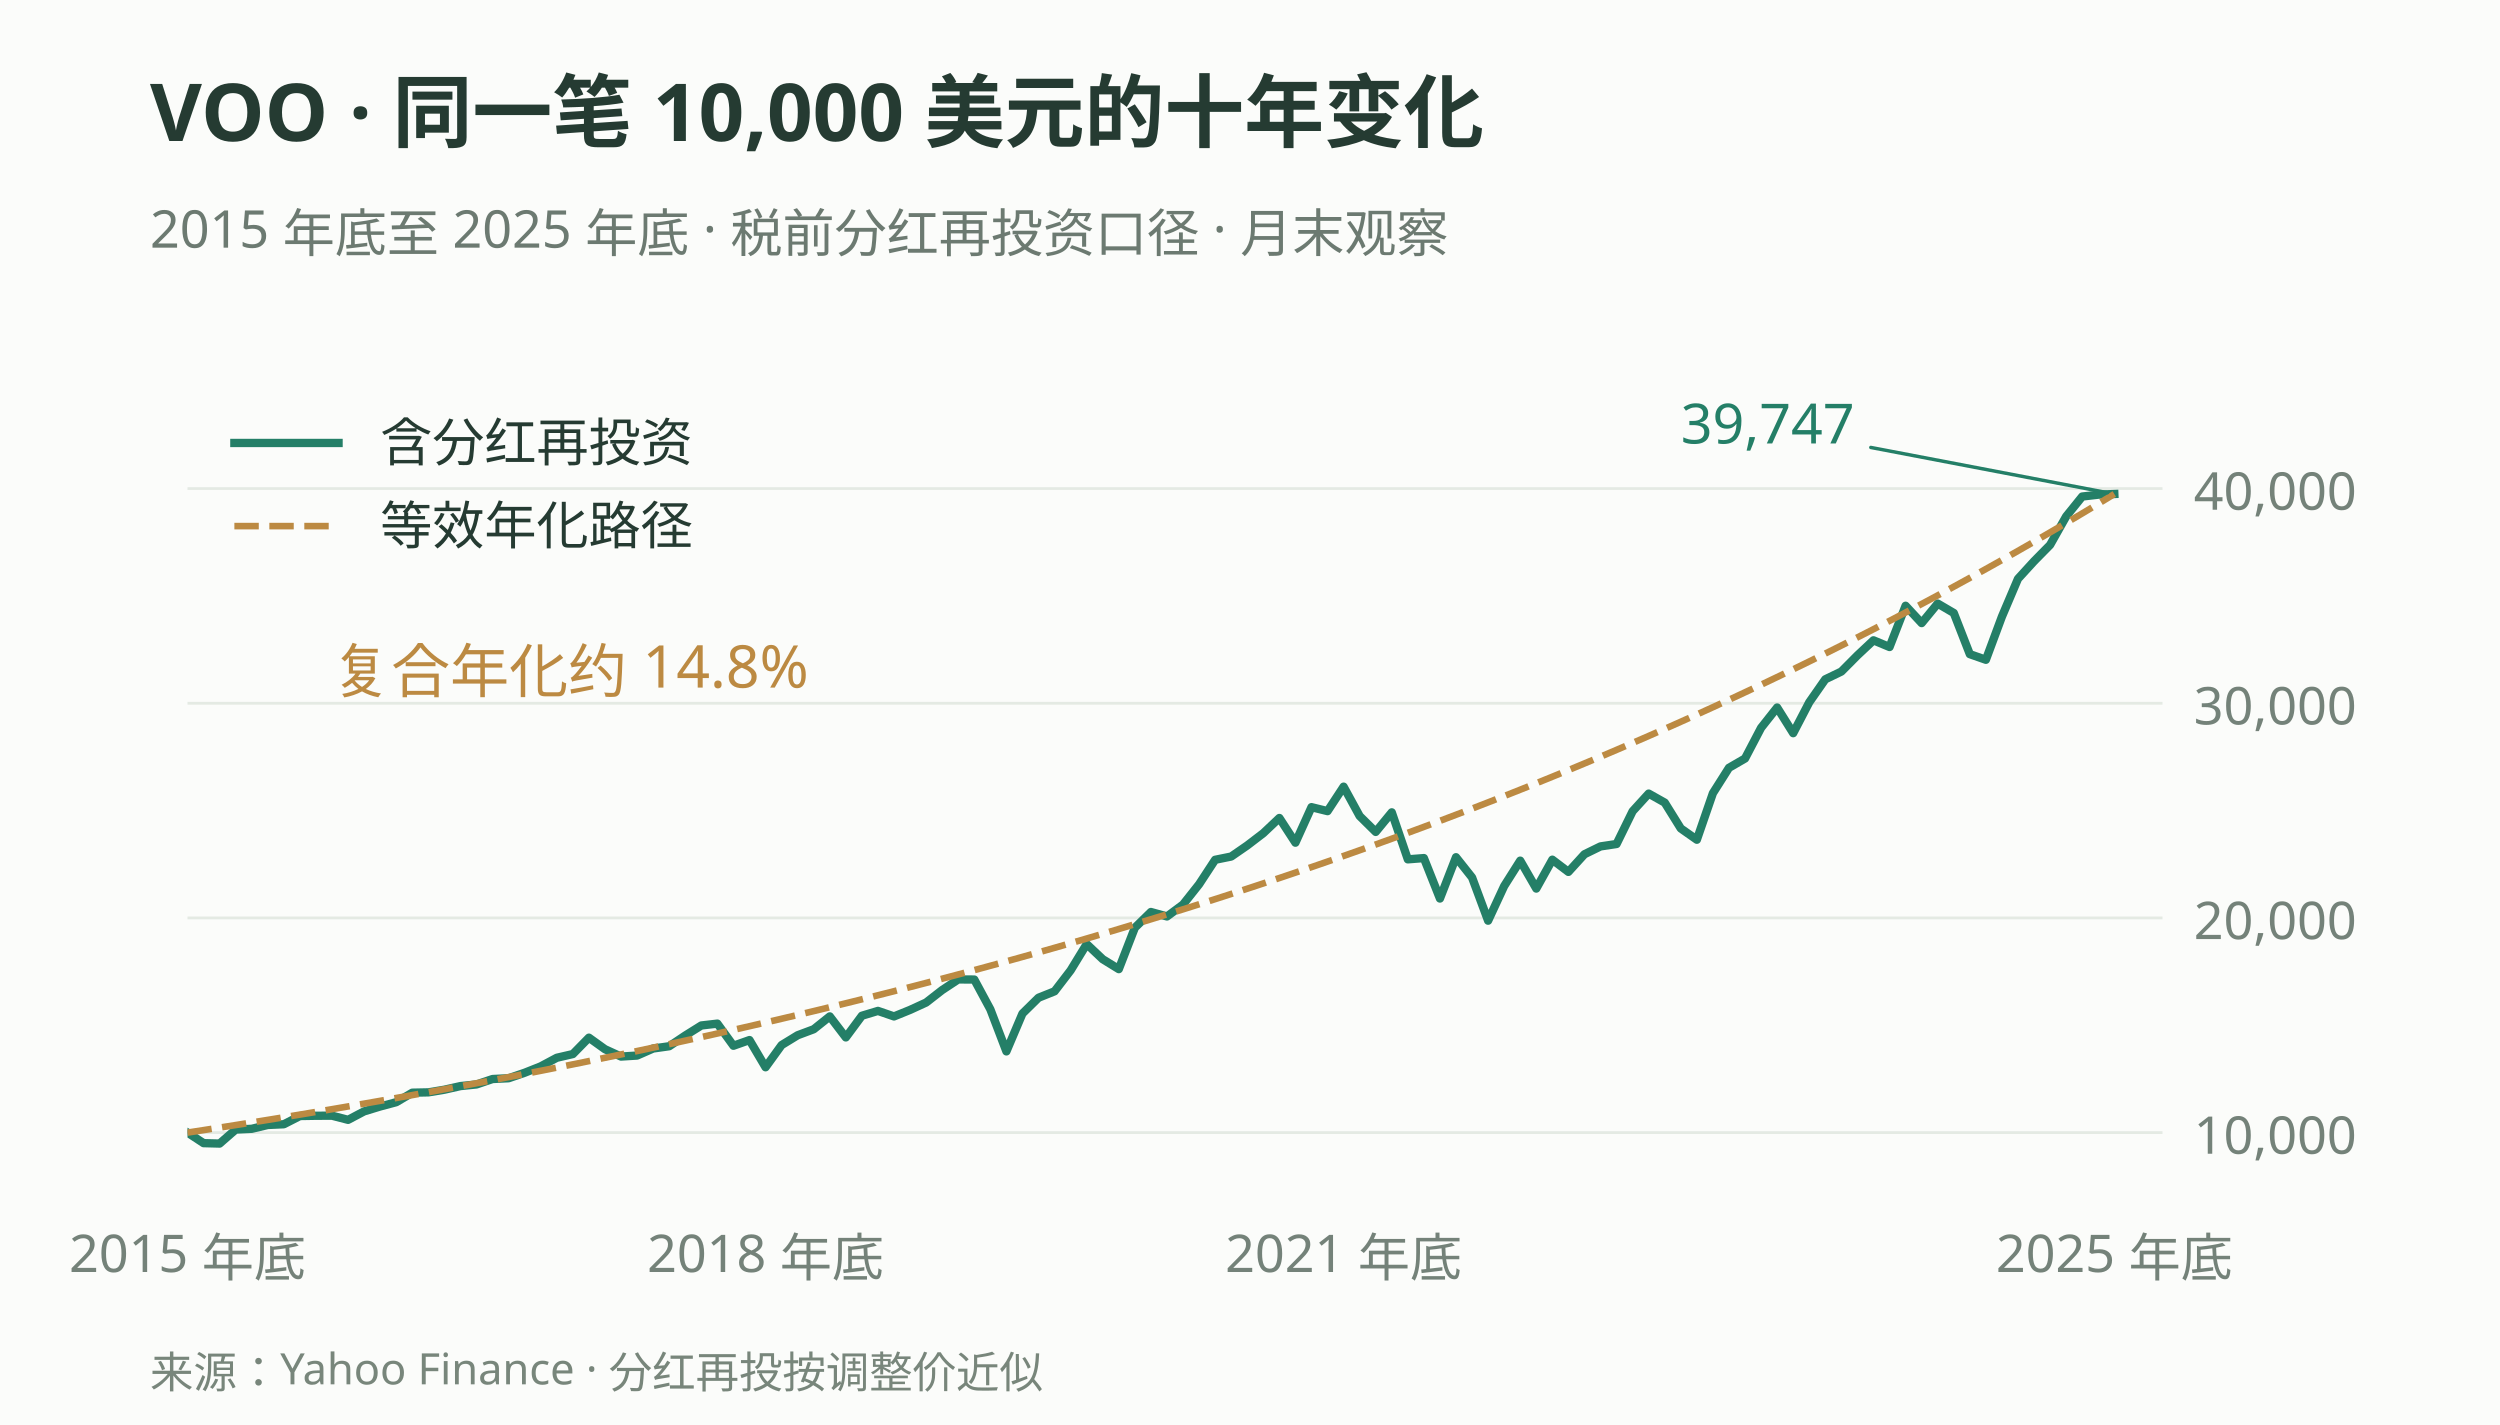
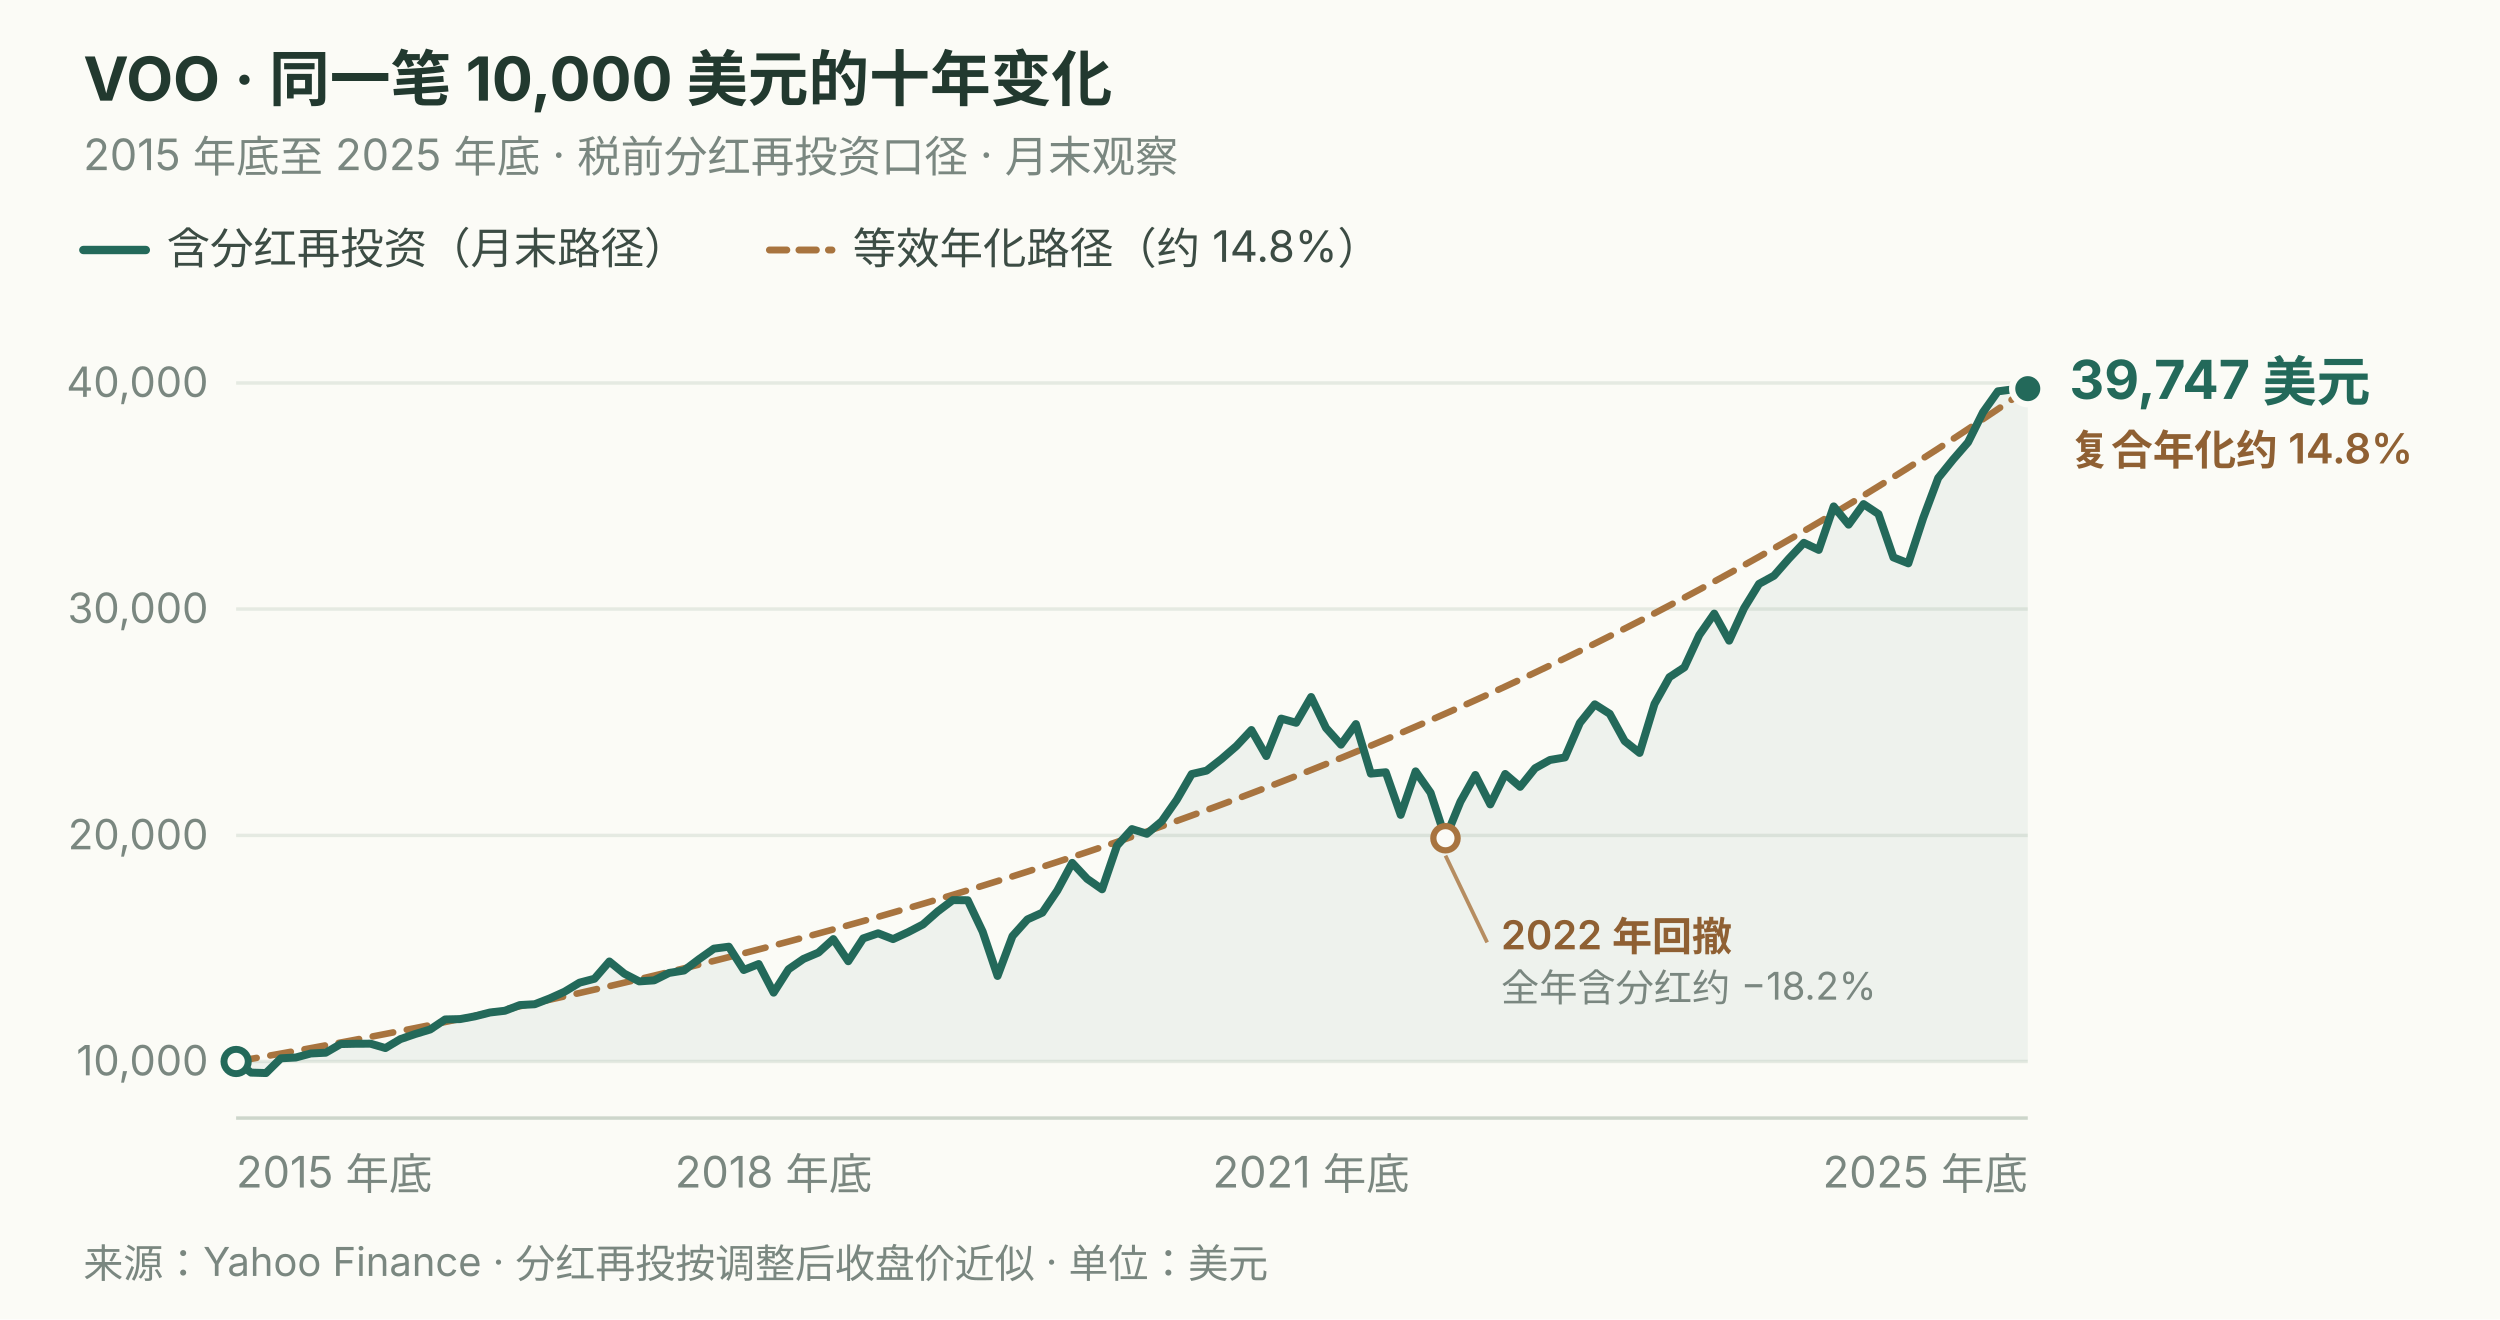
- <svg xmlns="http://www.w3.org/2000/svg" width="720pt" height="410.4pt" viewBox="0 0 720 410.4" version="1.1">
-   <defs>
-     <style type="text/css">*{stroke-linejoin: round; stroke-linecap: butt}</style>
-   </defs>
-   <g id="figure_1">
-     <g id="patch_1">
-       <path d="M 0 410.4 L 720 410.4 L 720 0 L 0 0 z " style="fill: #fbfcfa" />
-     </g>
-     <g id="axes_1">
-       <g id="patch_2">
-         <path d="M 54 344.736 L 622.8 344.736 L 622.8 106.704 L 54 106.704 z " style="fill: #fbfcfa" />
-       </g>
-       <g id="matplotlib.axis_1">
-         <g id="xtick_1">
-           <g id="line2d_1" />
-           <g id="text_1">
-             <text style="font-size: 15px; font-family: 'Microsoft YaHei'; text-anchor: middle; fill: #748279" x="54" y="366.341" transform="rotate(-0 54 366.3407)">2015 年底</text>
-           </g>
-         </g>
-         <g id="xtick_2">
-           <g id="line2d_2" />
-           <g id="text_2">
-             <text style="font-size: 15px; font-family: 'Microsoft YaHei'; text-anchor: middle; fill: #748279" x="220.478" y="366.341" transform="rotate(-0 220.478 366.3407)">2018 年底</text>
-           </g>
-         </g>
-         <g id="xtick_3">
-           <g id="line2d_3" />
-           <g id="text_3">
-             <text style="font-size: 15px; font-family: 'Microsoft YaHei'; text-anchor: middle; fill: #748279" x="386.956" y="366.341" transform="rotate(-0 386.9561 366.3407)">2021 年底</text>
-           </g>
-         </g>
-         <g id="xtick_4">
-           <g id="line2d_4" />
-           <g id="text_4">
-             <text style="font-size: 15px; font-family: 'Microsoft YaHei'; text-anchor: middle; fill: #748279" x="608.927" y="366.341" transform="rotate(-0 608.9268 366.3407)">2025 年底</text>
-           </g>
-         </g>
-       </g>
-       <g id="matplotlib.axis_2">
-         <g id="ytick_1">
-           <g id="line2d_5">
-             <path d="M 54 326.188 L 622.8 326.188 " clip-path="url(#p2934377363)" style="fill: none; stroke: #e4eae3; stroke-width: 0.8; stroke-linecap: square" />
-           </g>
-           <g id="line2d_6" />
-           <g id="text_5">
-             <text style="font-size: 15px; font-family: 'Microsoft YaHei'; text-anchor: start; fill: #748279" x="631.8" y="332.278" transform="rotate(-0 631.8 332.2781)">10,000</text>
-           </g>
-         </g>
-         <g id="ytick_2">
-           <g id="line2d_7">
-             <path d="M 54 264.362 L 622.8 264.362 " clip-path="url(#p2934377363)" style="fill: none; stroke: #e4eae3; stroke-width: 0.8; stroke-linecap: square" />
-           </g>
-           <g id="line2d_8" />
-           <g id="text_6">
-             <text style="font-size: 15px; font-family: 'Microsoft YaHei'; text-anchor: start; fill: #748279" x="631.8" y="270.452" transform="rotate(-0 631.8 270.4516)">20,000</text>
-           </g>
-         </g>
-         <g id="ytick_3">
-           <g id="line2d_9">
-             <path d="M 54 202.535 L 622.8 202.535 " clip-path="url(#p2934377363)" style="fill: none; stroke: #e4eae3; stroke-width: 0.8; stroke-linecap: square" />
-           </g>
-           <g id="line2d_10" />
-           <g id="text_7">
-             <text style="font-size: 15px; font-family: 'Microsoft YaHei'; text-anchor: start; fill: #748279" x="631.8" y="208.625" transform="rotate(-0 631.8 208.6252)">30,000</text>
-           </g>
-         </g>
-         <g id="ytick_4">
-           <g id="line2d_11">
-             <path d="M 54 140.709 L 622.8 140.709 " clip-path="url(#p2934377363)" style="fill: none; stroke: #e4eae3; stroke-width: 0.8; stroke-linecap: square" />
-           </g>
-           <g id="line2d_12" />
-           <g id="text_8">
-             <text style="font-size: 15px; font-family: 'Microsoft YaHei'; text-anchor: start; fill: #748279" x="631.8" y="146.799" transform="rotate(-0 631.8 146.7987)">40,000</text>
-           </g>
-         </g>
-       </g>
-       <g id="line2d_13">
-         <path d="M 54 326.188 L 58.624 329.224 L 63.249 329.347 L 67.873 325.314 L 72.498 325.095 L 77.122 323.991 L 81.746 323.784 L 86.371 321.418 L 90.995 321.338 L 95.62 321.319 L 100.244 322.514 L 104.868 320.074 L 109.493 318.666 L 114.117 317.43 L 118.741 314.694 L 123.366 314.597 L 127.99 313.833 L 132.615 312.792 L 137.239 312.318 L 141.863 310.757 L 146.488 310.532 L 151.112 308.949 L 155.737 307.109 L 160.361 304.636 L 164.985 303.566 L 169.61 298.849 L 174.234 302.172 L 178.859 304.29 L 183.483 304 L 188.107 301.969 L 192.732 301.317 L 197.356 298.228 L 201.98 295.337 L 206.605 294.803 L 211.229 301.176 L 215.854 299.539 L 220.478 307.367 L 225.102 300.98 L 229.727 298.151 L 234.351 296.421 L 238.976 292.726 L 243.6 298.775 L 248.224 292.536 L 252.849 291.142 L 257.473 292.731 L 262.098 290.852 L 266.722 288.731 L 271.346 285.131 L 275.971 282.072 L 280.595 282.111 L 285.22 290.689 L 289.844 302.798 L 294.468 291.902 L 299.093 287.35 L 303.717 285.495 L 308.341 279.466 L 312.966 271.899 L 317.59 276.26 L 322.215 279.105 L 326.839 267.183 L 331.463 262.658 L 336.088 263.939 L 340.712 260.506 L 345.337 254.673 L 349.961 247.619 L 354.585 246.682 L 359.21 243.489 L 363.834 239.952 L 368.459 235.582 L 373.083 242.691 L 377.707 232.462 L 382.332 233.604 L 386.956 226.563 L 391.58 235.024 L 396.205 239.584 L 400.829 233.96 L 405.454 247.492 L 410.078 247.129 L 414.702 258.772 L 419.327 246.883 L 423.951 252.71 L 428.576 265.157 L 433.2 255.184 L 437.824 247.871 L 442.449 255.905 L 447.073 247.595 L 451.698 251.103 L 456.322 246.024 L 460.946 243.766 L 465.571 243.071 L 470.195 233.636 L 474.82 228.556 L 479.444 231.153 L 484.068 238.594 L 488.693 241.84 L 493.317 228.435 L 497.941 221.129 L 502.566 218.447 L 507.19 209.617 L 511.815 203.765 L 516.439 211.151 L 521.063 202.263 L 525.688 195.637 L 530.312 193.406 L 534.937 188.748 L 539.561 184.411 L 544.185 186.34 L 548.81 174.464 L 553.434 179.447 L 558.059 173.827 L 562.683 176.536 L 567.307 188.396 L 571.932 190.016 L 576.556 177.578 L 581.18 166.693 L 585.805 161.632 L 590.429 156.933 L 595.054 148.73 L 599.678 143.002 L 604.302 142.467 L 608.927 142.273 " clip-path="url(#p2934377363)" style="fill: none; stroke: #247f67; stroke-width: 2.4; stroke-linecap: square" />
-       </g>
-       <g id="line2d_14">
-         <path d="M 54 326.188 L 58.624 325.473 L 63.249 324.75 L 67.873 324.018 L 72.498 323.278 L 77.122 322.529 L 81.746 321.772 L 86.371 321.005 L 90.995 320.23 L 95.62 319.446 L 100.244 318.653 L 104.868 317.851 L 109.493 317.04 L 114.117 316.219 L 118.741 315.388 L 123.366 314.548 L 127.99 313.699 L 132.615 312.839 L 137.239 311.97 L 141.863 311.09 L 146.488 310.2 L 151.112 309.3 L 155.737 308.39 L 160.361 307.469 L 164.985 306.538 L 169.61 305.595 L 174.234 304.642 L 178.859 303.678 L 183.483 302.702 L 188.107 301.715 L 192.732 300.717 L 197.356 299.708 L 201.98 298.686 L 206.605 297.653 L 211.229 296.608 L 215.854 295.551 L 220.478 294.481 L 225.102 293.4 L 229.727 292.305 L 234.351 291.198 L 238.976 290.079 L 243.6 288.946 L 248.224 287.8 L 252.849 286.641 L 257.473 285.468 L 262.098 284.282 L 266.722 283.083 L 271.346 281.869 L 275.971 280.641 L 280.595 279.399 L 285.22 278.143 L 289.844 276.872 L 294.468 275.587 L 299.093 274.287 L 303.717 272.971 L 308.341 271.641 L 312.966 270.295 L 317.59 268.933 L 322.215 267.556 L 326.839 266.163 L 331.463 264.753 L 336.088 263.328 L 340.712 261.886 L 345.337 260.427 L 349.961 258.951 L 354.585 257.458 L 359.21 255.948 L 363.834 254.421 L 368.459 252.876 L 373.083 251.313 L 377.707 249.732 L 382.332 248.132 L 386.956 246.515 L 391.58 244.878 L 396.205 243.222 L 400.829 241.548 L 405.454 239.854 L 410.078 238.14 L 414.702 236.407 L 419.327 234.653 L 423.951 232.879 L 428.576 231.085 L 433.2 229.27 L 437.824 227.434 L 442.449 225.577 L 447.073 223.698 L 451.698 221.798 L 456.322 219.875 L 460.946 217.93 L 465.571 215.963 L 470.195 213.973 L 474.82 211.96 L 479.444 209.924 L 484.068 207.864 L 488.693 205.781 L 493.317 203.673 L 497.941 201.541 L 502.566 199.384 L 507.19 197.203 L 511.815 194.996 L 516.439 192.763 L 521.063 190.505 L 525.688 188.221 L 530.312 185.91 L 534.937 183.572 L 539.561 181.208 L 544.185 178.816 L 548.81 176.396 L 553.434 173.949 L 558.059 171.473 L 562.683 168.968 L 567.307 166.435 L 571.932 163.872 L 576.556 161.28 L 581.18 158.657 L 585.805 156.004 L 590.429 153.321 L 595.054 150.607 L 599.678 147.861 L 604.302 145.083 L 608.927 142.273 " clip-path="url(#p2934377363)" style="fill: none; stroke-dasharray: 7.03,3.04; stroke-dashoffset: 0; stroke: #bc8a42; stroke-width: 1.9" />
-       </g>
-       <g id="patch_3">
-         <path d="M 538.797 128.867 Q 572.88 135.382 606.962 141.898 " style="fill: none; stroke: #247f67; stroke-linecap: round" />
-       </g>
-       <g id="text_9">
-         <text style="font-size: 16px; font-family: 'Microsoft YaHei'; text-anchor: start; fill: #247f67" x="484.068" y="127.725" transform="rotate(-0 484.0683 127.725)">39,747</text>
-       </g>
-       <g id="text_10">
-         <text style="font-size: 17px; font-family: 'Microsoft YaHei'; text-anchor: start; fill: #bc8a42" x="95.62" y="199.444" transform="rotate(-0 95.61951 199.4437)">复合年化约 14.8%</text>
-       </g>
-       <g id="legend_1">
-         <g id="line2d_15">
-           <path d="M 67.5 127.573 L 82.5 127.573 L 97.5 127.573 " style="fill: none; stroke: #247f67; stroke-width: 2.4; stroke-linecap: square" />
-         </g>
-         <g id="text_11">
-           <text style="font-size: 15px; font-family: 'Microsoft YaHei'; text-anchor: start; fill: #253b32" x="109.5" y="132.823" transform="rotate(-0 109.5 132.8228)">含分红再投资</text>
-         </g>
-         <g id="line2d_16">
-           <path d="M 67.5 151.509 L 82.5 151.509 L 97.5 151.509 " style="fill: none; stroke-dasharray: 7.03,3.04; stroke-dashoffset: 0; stroke: #bc8a42; stroke-width: 1.9" />
-         </g>
-         <g id="text_12">
-           <text style="font-size: 15px; font-family: 'Microsoft YaHei'; text-anchor: start; fill: #253b32" x="109.5" y="156.759" transform="rotate(-0 109.5 156.7592)">等效年化路径</text>
-         </g>
-       </g>
-     </g>
-     <g id="text_13">
-       <text style="font-weight: 700; font-size: 23px; font-family: 'Microsoft YaHei'; text-anchor: start; fill: #253b32" x="43.2" y="40.6" transform="rotate(-0 43.2 40.59971)">VOO · 同一笔 10,000 美元的十年变化</text>
-     </g>
-     <g id="text_14">
-       <text style="font-size: 15px; font-family: 'Microsoft YaHei'; text-anchor: start; fill: #6c7a71" x="43.2" y="71.322" transform="rotate(-0 43.2 71.32236)">2015 年底至 2025 年底  ·  税前分红再投资口径  ·  月末观察</text>
-     </g>
-     <g id="text_15">
-       <text style="font-size: 12.5px; font-family: 'Microsoft YaHei'; text-anchor: start; fill: #78867b" x="43.2" y="399.73" transform="rotate(-0 43.2 399.7296)">来源：Yahoo Finance · 分红再投按调整价近似</text>
-     </g>
+ <svg xmlns="http://www.w3.org/2000/svg" viewBox="0 0 720 380" width="720" height="380" role="img" aria-label="VOO 从 2015 年底至 2025 年底的月末含分红再投资路径与等效年化路径，期末约 39,747 美元">
+   <style>
+     text { font-family: Inter, -apple-system, BlinkMacSystemFont, "Segoe UI", "PingFang SC", "Microsoft YaHei", "Noto Sans SC", sans-serif; font-variant-numeric: lining-nums tabular-nums; }
+   </style>
+   <rect width="720" height="380" fill="#fbfbf6" />
+   <text x="24" y="29" font-size="17.5" font-weight="700" fill="#22392f">VOO · 同一笔 10,000 美元的十年变化</text>
+   <text x="24" y="49" font-size="12.5" fill="#7a8780">2015 年底至 2025 年底 · 税前分红再投资口径 · 月末观察</text>
+   <g>
+     <line x1="24.0" y1="72" x2="42.0" y2="72" stroke="#23695a" stroke-width="2.4" stroke-linecap="round" />
+     <text x="48.0" y="76" font-size="12.5" fill="#3c4c44">含分红再投资（月末路径）</text>
+     <line x1="221.6" y1="72" x2="239.6" y2="72" stroke="#a8743f" stroke-width="2" stroke-dasharray="5 3.5" stroke-linecap="round" />
+     <text x="245.6" y="76" font-size="12.5" fill="#3c4c44">等效年化路径（约 14.8%）</text>
  </g>
-   <defs>
-     <clipPath id="p2934377363">
-       <rect x="54" y="106.704" width="568.8" height="238.032" />
-     </clipPath>
-   </defs>
+   <line x1="68.0" y1="305.7" x2="584.0" y2="305.7" stroke="#e5eae2" stroke-width="1" />
+   <text x="60.0" y="309.7" text-anchor="end" font-size="12" fill="#7a8780">10,000</text>
+   <line x1="68.0" y1="240.6" x2="584.0" y2="240.6" stroke="#e5eae2" stroke-width="1" />
+   <text x="60.0" y="244.6" text-anchor="end" font-size="12" fill="#7a8780">20,000</text>
+   <line x1="68.0" y1="175.4" x2="584.0" y2="175.4" stroke="#e5eae2" stroke-width="1" />
+   <text x="60.0" y="179.4" text-anchor="end" font-size="12" fill="#7a8780">30,000</text>
+   <line x1="68.0" y1="110.3" x2="584.0" y2="110.3" stroke="#e5eae2" stroke-width="1" />
+   <text x="60.0" y="114.3" text-anchor="end" font-size="12" fill="#7a8780">40,000</text>
+   <line x1="68.0" y1="322.0" x2="584.0" y2="322.0" stroke="#cdd6cb" stroke-width="1" />
+   <text x="68.0" y="342.0" text-anchor="start" font-size="12.5" fill="#7a8780">2015 年底</text>
+   <text x="222.8" y="342.0" text-anchor="middle" font-size="12.5" fill="#7a8780">2018 年底</text>
+   <text x="377.6" y="342.0" text-anchor="middle" font-size="12.5" fill="#7a8780">2021 年底</text>
+   <text x="584.0" y="342.0" text-anchor="end" font-size="12.5" fill="#7a8780">2025 年底</text>
+   <path d="M 68.00 305.71 L 72.30 308.91 L 76.60 309.04 L 80.90 304.79 L 85.20 304.56 L 89.50 303.40 L 93.80 303.18 L 98.10 300.69 L 102.40 300.60 L 106.70 300.58 L 111.00 301.84 L 115.30 299.27 L 119.60 297.79 L 123.90 296.49 L 128.20 293.60 L 132.50 293.50 L 136.80 292.70 L 141.10 291.60 L 145.40 291.10 L 149.70 289.46 L 154.00 289.22 L 158.30 287.55 L 162.60 285.61 L 166.90 283.01 L 171.20 281.88 L 175.50 276.91 L 179.80 280.41 L 184.10 282.64 L 188.40 282.34 L 192.70 280.20 L 197.00 279.51 L 201.30 276.25 L 205.60 273.21 L 209.90 272.65 L 214.20 279.36 L 218.50 277.64 L 222.80 285.88 L 227.10 279.15 L 231.40 276.17 L 235.70 274.35 L 240.00 270.46 L 244.30 276.83 L 248.60 270.26 L 252.90 268.79 L 257.20 270.46 L 261.50 268.48 L 265.80 266.25 L 270.10 262.46 L 274.40 259.23 L 278.70 259.27 L 283.00 268.31 L 287.30 281.07 L 291.60 269.59 L 295.90 264.79 L 300.20 262.84 L 304.50 256.49 L 308.80 248.51 L 313.10 253.11 L 317.40 256.11 L 321.70 243.54 L 326.00 238.78 L 330.30 240.13 L 334.60 236.51 L 338.90 230.36 L 343.20 222.93 L 347.50 221.94 L 351.80 218.58 L 356.10 214.85 L 360.40 210.25 L 364.70 217.74 L 369.00 206.96 L 373.30 208.16 L 377.60 200.74 L 381.90 209.66 L 386.20 214.46 L 390.50 208.54 L 394.80 222.80 L 399.10 222.41 L 403.40 234.68 L 407.70 222.16 L 412.00 228.30 L 416.30 241.41 L 420.60 230.90 L 424.90 223.20 L 429.20 231.66 L 433.50 222.91 L 437.80 226.60 L 442.10 221.25 L 446.40 218.87 L 450.70 218.14 L 455.00 208.20 L 459.30 202.85 L 463.60 205.58 L 467.90 213.42 L 472.20 216.84 L 476.50 202.72 L 480.80 195.02 L 485.10 192.19 L 489.40 182.89 L 493.70 176.72 L 498.00 184.51 L 502.30 175.14 L 506.60 168.16 L 510.90 165.81 L 515.20 160.90 L 519.50 156.33 L 523.80 158.37 L 528.10 145.85 L 532.40 151.10 L 536.70 145.18 L 541.00 148.04 L 545.30 160.53 L 549.60 162.24 L 553.90 149.13 L 558.20 137.66 L 562.50 132.33 L 566.80 127.38 L 571.10 118.74 L 575.40 112.70 L 579.70 112.14 L 584.00 111.93 L 584.00 305.71 L 68.00 305.71 Z" fill="rgba(35,105,90,0.06)" />
+   <path d="M 68.00 305.71 L 72.30 304.96 L 76.60 304.20 L 80.90 303.43 L 85.20 302.65 L 89.50 301.86 L 93.80 301.06 L 98.10 300.25 L 102.40 299.44 L 106.70 298.61 L 111.00 297.78 L 115.30 296.93 L 119.60 296.08 L 123.90 295.21 L 128.20 294.34 L 132.50 293.45 L 136.80 292.55 L 141.10 291.65 L 145.40 290.73 L 149.70 289.81 L 154.00 288.87 L 158.30 287.92 L 162.60 286.96 L 166.90 285.99 L 171.20 285.01 L 175.50 284.02 L 179.80 283.01 L 184.10 282.00 L 188.40 280.97 L 192.70 279.93 L 197.00 278.88 L 201.30 277.81 L 205.60 276.74 L 209.90 275.65 L 214.20 274.55 L 218.50 273.43 L 222.80 272.31 L 227.10 271.17 L 231.40 270.01 L 235.70 268.85 L 240.00 267.67 L 244.30 266.47 L 248.60 265.27 L 252.90 264.05 L 257.20 262.81 L 261.50 261.56 L 265.80 260.30 L 270.10 259.02 L 274.40 257.72 L 278.70 256.42 L 283.00 255.09 L 287.30 253.75 L 291.60 252.40 L 295.90 251.03 L 300.20 249.64 L 304.50 248.24 L 308.80 246.82 L 313.10 245.39 L 317.40 243.94 L 321.70 242.47 L 326.00 240.98 L 330.30 239.48 L 334.60 237.96 L 338.90 236.43 L 343.20 234.87 L 347.50 233.30 L 351.80 231.71 L 356.10 230.10 L 360.40 228.47 L 364.70 226.82 L 369.00 225.16 L 373.30 223.47 L 377.60 221.77 L 381.90 220.04 L 386.20 218.30 L 390.50 216.53 L 394.80 214.75 L 399.10 212.94 L 403.40 211.12 L 407.70 209.27 L 412.00 207.40 L 416.30 205.51 L 420.60 203.60 L 424.90 201.66 L 429.20 199.71 L 433.50 197.73 L 437.80 195.72 L 442.10 193.70 L 446.40 191.65 L 450.70 189.58 L 455.00 187.48 L 459.30 185.36 L 463.60 183.21 L 467.90 181.04 L 472.20 178.85 L 476.50 176.63 L 480.80 174.38 L 485.10 172.11 L 489.40 169.81 L 493.70 167.48 L 498.00 165.13 L 502.30 162.75 L 506.60 160.35 L 510.90 157.91 L 515.20 155.45 L 519.50 152.96 L 523.80 150.44 L 528.10 147.89 L 532.40 145.31 L 536.70 142.70 L 541.00 140.06 L 545.30 137.39 L 549.60 134.69 L 553.90 131.96 L 558.20 129.20 L 562.50 126.40 L 566.80 123.57 L 571.10 120.71 L 575.40 117.82 L 579.70 114.89 L 584.00 111.93" fill="none" stroke="#a8743f" stroke-width="1.9" stroke-dasharray="6 4" stroke-linecap="round" />
+   <path d="M 68.00 305.71 L 72.30 308.91 L 76.60 309.04 L 80.90 304.79 L 85.20 304.56 L 89.50 303.40 L 93.80 303.18 L 98.10 300.69 L 102.40 300.60 L 106.70 300.58 L 111.00 301.84 L 115.30 299.27 L 119.60 297.79 L 123.90 296.49 L 128.20 293.60 L 132.50 293.50 L 136.80 292.70 L 141.10 291.60 L 145.40 291.10 L 149.70 289.46 L 154.00 289.22 L 158.30 287.55 L 162.60 285.61 L 166.90 283.01 L 171.20 281.88 L 175.50 276.91 L 179.80 280.41 L 184.10 282.64 L 188.40 282.34 L 192.70 280.20 L 197.00 279.51 L 201.30 276.25 L 205.60 273.21 L 209.90 272.65 L 214.20 279.36 L 218.50 277.64 L 222.80 285.88 L 227.10 279.15 L 231.40 276.17 L 235.70 274.35 L 240.00 270.46 L 244.30 276.83 L 248.60 270.26 L 252.90 268.79 L 257.20 270.46 L 261.50 268.48 L 265.80 266.25 L 270.10 262.46 L 274.40 259.23 L 278.70 259.27 L 283.00 268.31 L 287.30 281.07 L 291.60 269.59 L 295.90 264.79 L 300.20 262.84 L 304.50 256.49 L 308.80 248.51 L 313.10 253.11 L 317.40 256.11 L 321.70 243.54 L 326.00 238.78 L 330.30 240.13 L 334.60 236.51 L 338.90 230.36 L 343.20 222.93 L 347.50 221.94 L 351.80 218.58 L 356.10 214.85 L 360.40 210.25 L 364.70 217.74 L 369.00 206.96 L 373.30 208.16 L 377.60 200.74 L 381.90 209.66 L 386.20 214.46 L 390.50 208.54 L 394.80 222.80 L 399.10 222.41 L 403.40 234.68 L 407.70 222.16 L 412.00 228.30 L 416.30 241.41 L 420.60 230.90 L 424.90 223.20 L 429.20 231.66 L 433.50 222.91 L 437.80 226.60 L 442.10 221.25 L 446.40 218.87 L 450.70 218.14 L 455.00 208.20 L 459.30 202.85 L 463.60 205.58 L 467.90 213.42 L 472.20 216.84 L 476.50 202.72 L 480.80 195.02 L 485.10 192.19 L 489.40 182.89 L 493.70 176.72 L 498.00 184.51 L 502.30 175.14 L 506.60 168.16 L 510.90 165.81 L 515.20 160.90 L 519.50 156.33 L 523.80 158.37 L 528.10 145.85 L 532.40 151.10 L 536.70 145.18 L 541.00 148.04 L 545.30 160.53 L 549.60 162.24 L 553.90 149.13 L 558.20 137.66 L 562.50 132.33 L 566.80 127.38 L 571.10 118.74 L 575.40 112.70 L 579.70 112.14 L 584.00 111.93" fill="none" stroke="#23695a" stroke-width="2.3" stroke-linecap="round" stroke-linejoin="round" />
+   <circle cx="416.30" cy="241.41" r="3.5" fill="#fbfbf6" stroke="#a8743f" stroke-width="1.8" />
+   <line x1="416.30" y1="246.41" x2="428.30" y2="271.41" stroke="#a8743f" stroke-width="1.1" opacity="0.8" />
+   <text x="432.30" y="273.41" font-size="11.5" font-weight="600" fill="#8f6033">2022 年回撤</text>
+   <text x="432.30" y="288.41" font-size="11" fill="#7a8780">全年含分红约 −18.2%</text>
+   <circle cx="68.0" cy="305.71" r="3.5" fill="#fbfbf6" stroke="#23695a" stroke-width="2" />
+   <circle cx="584.0" cy="111.93" r="4.5" fill="#23695a" stroke="#fbfbf6" stroke-width="1.8" />
+   <text x="596.0" y="114.9" font-size="15.5" font-weight="700" fill="#23695a">39,747 美元</text>
+   <text x="596.0" y="133.9" font-size="12" font-weight="600" fill="#8f6033">复合年化约 14.8%</text>
+   <text x="24" y="368" font-size="11.5" fill="#7a8780">来源：Yahoo Finance · 分红再投按调整后收盘价近似 · 单位：美元</text>
</svg>
